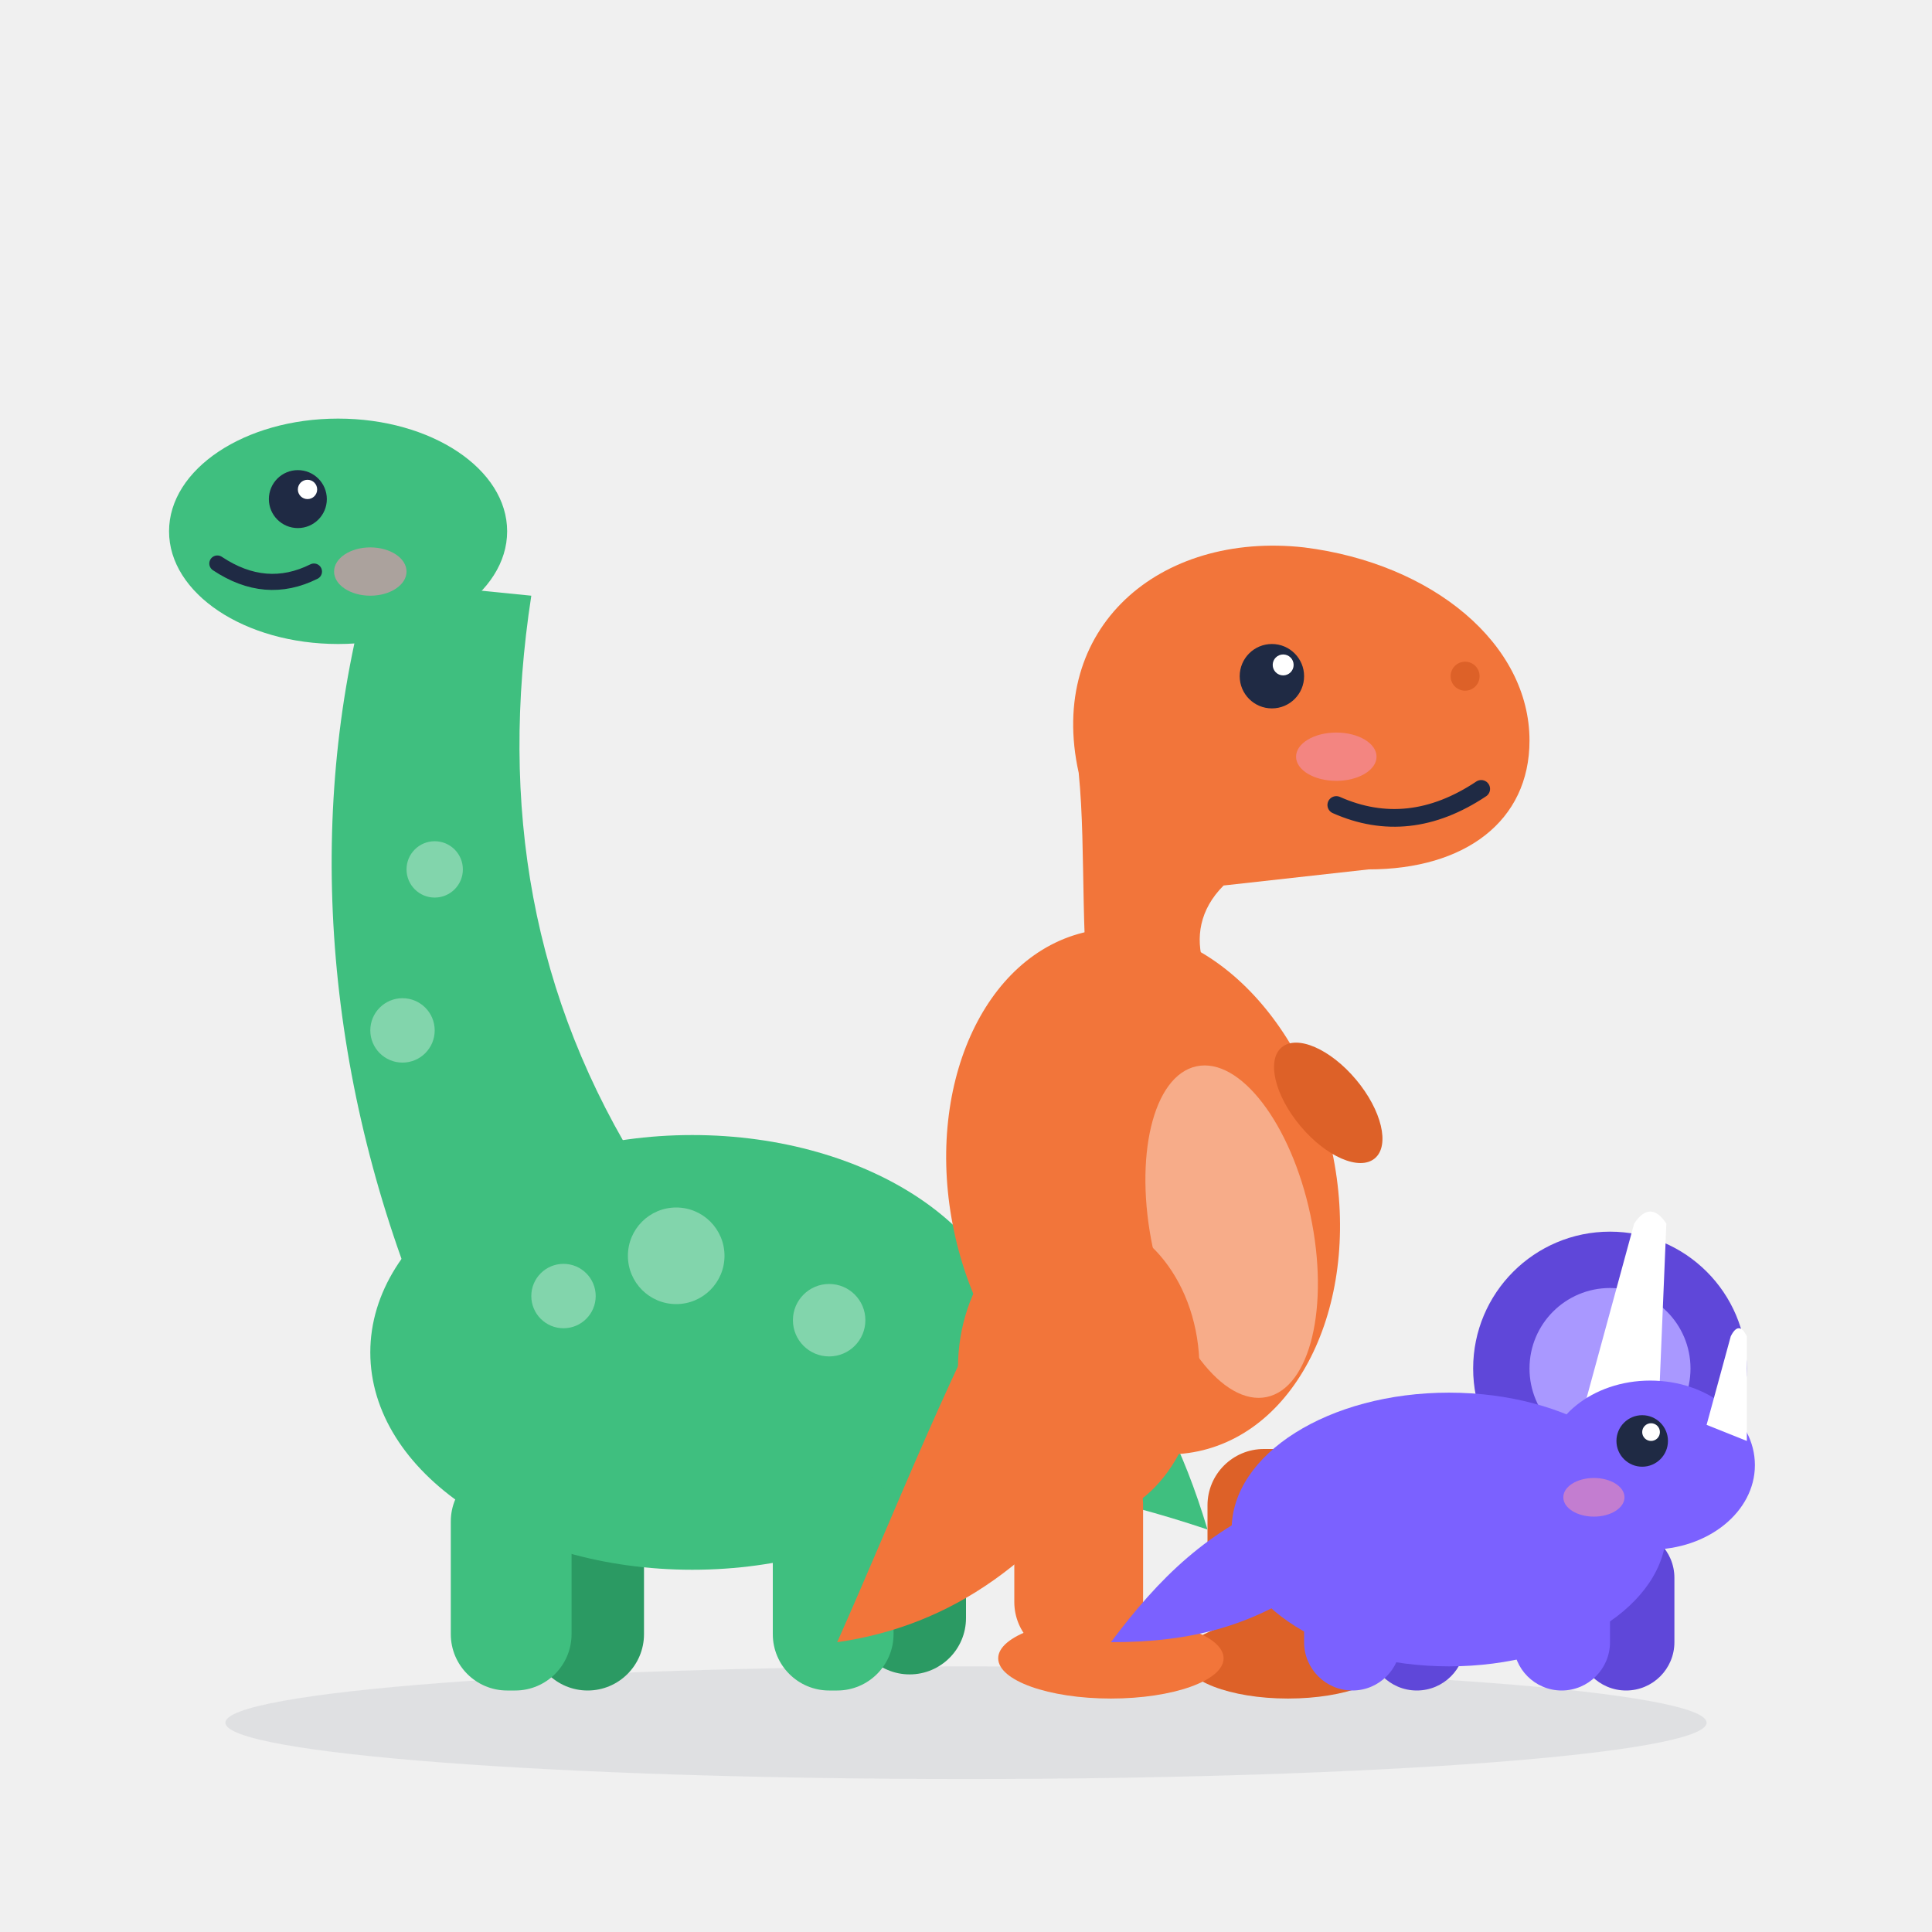
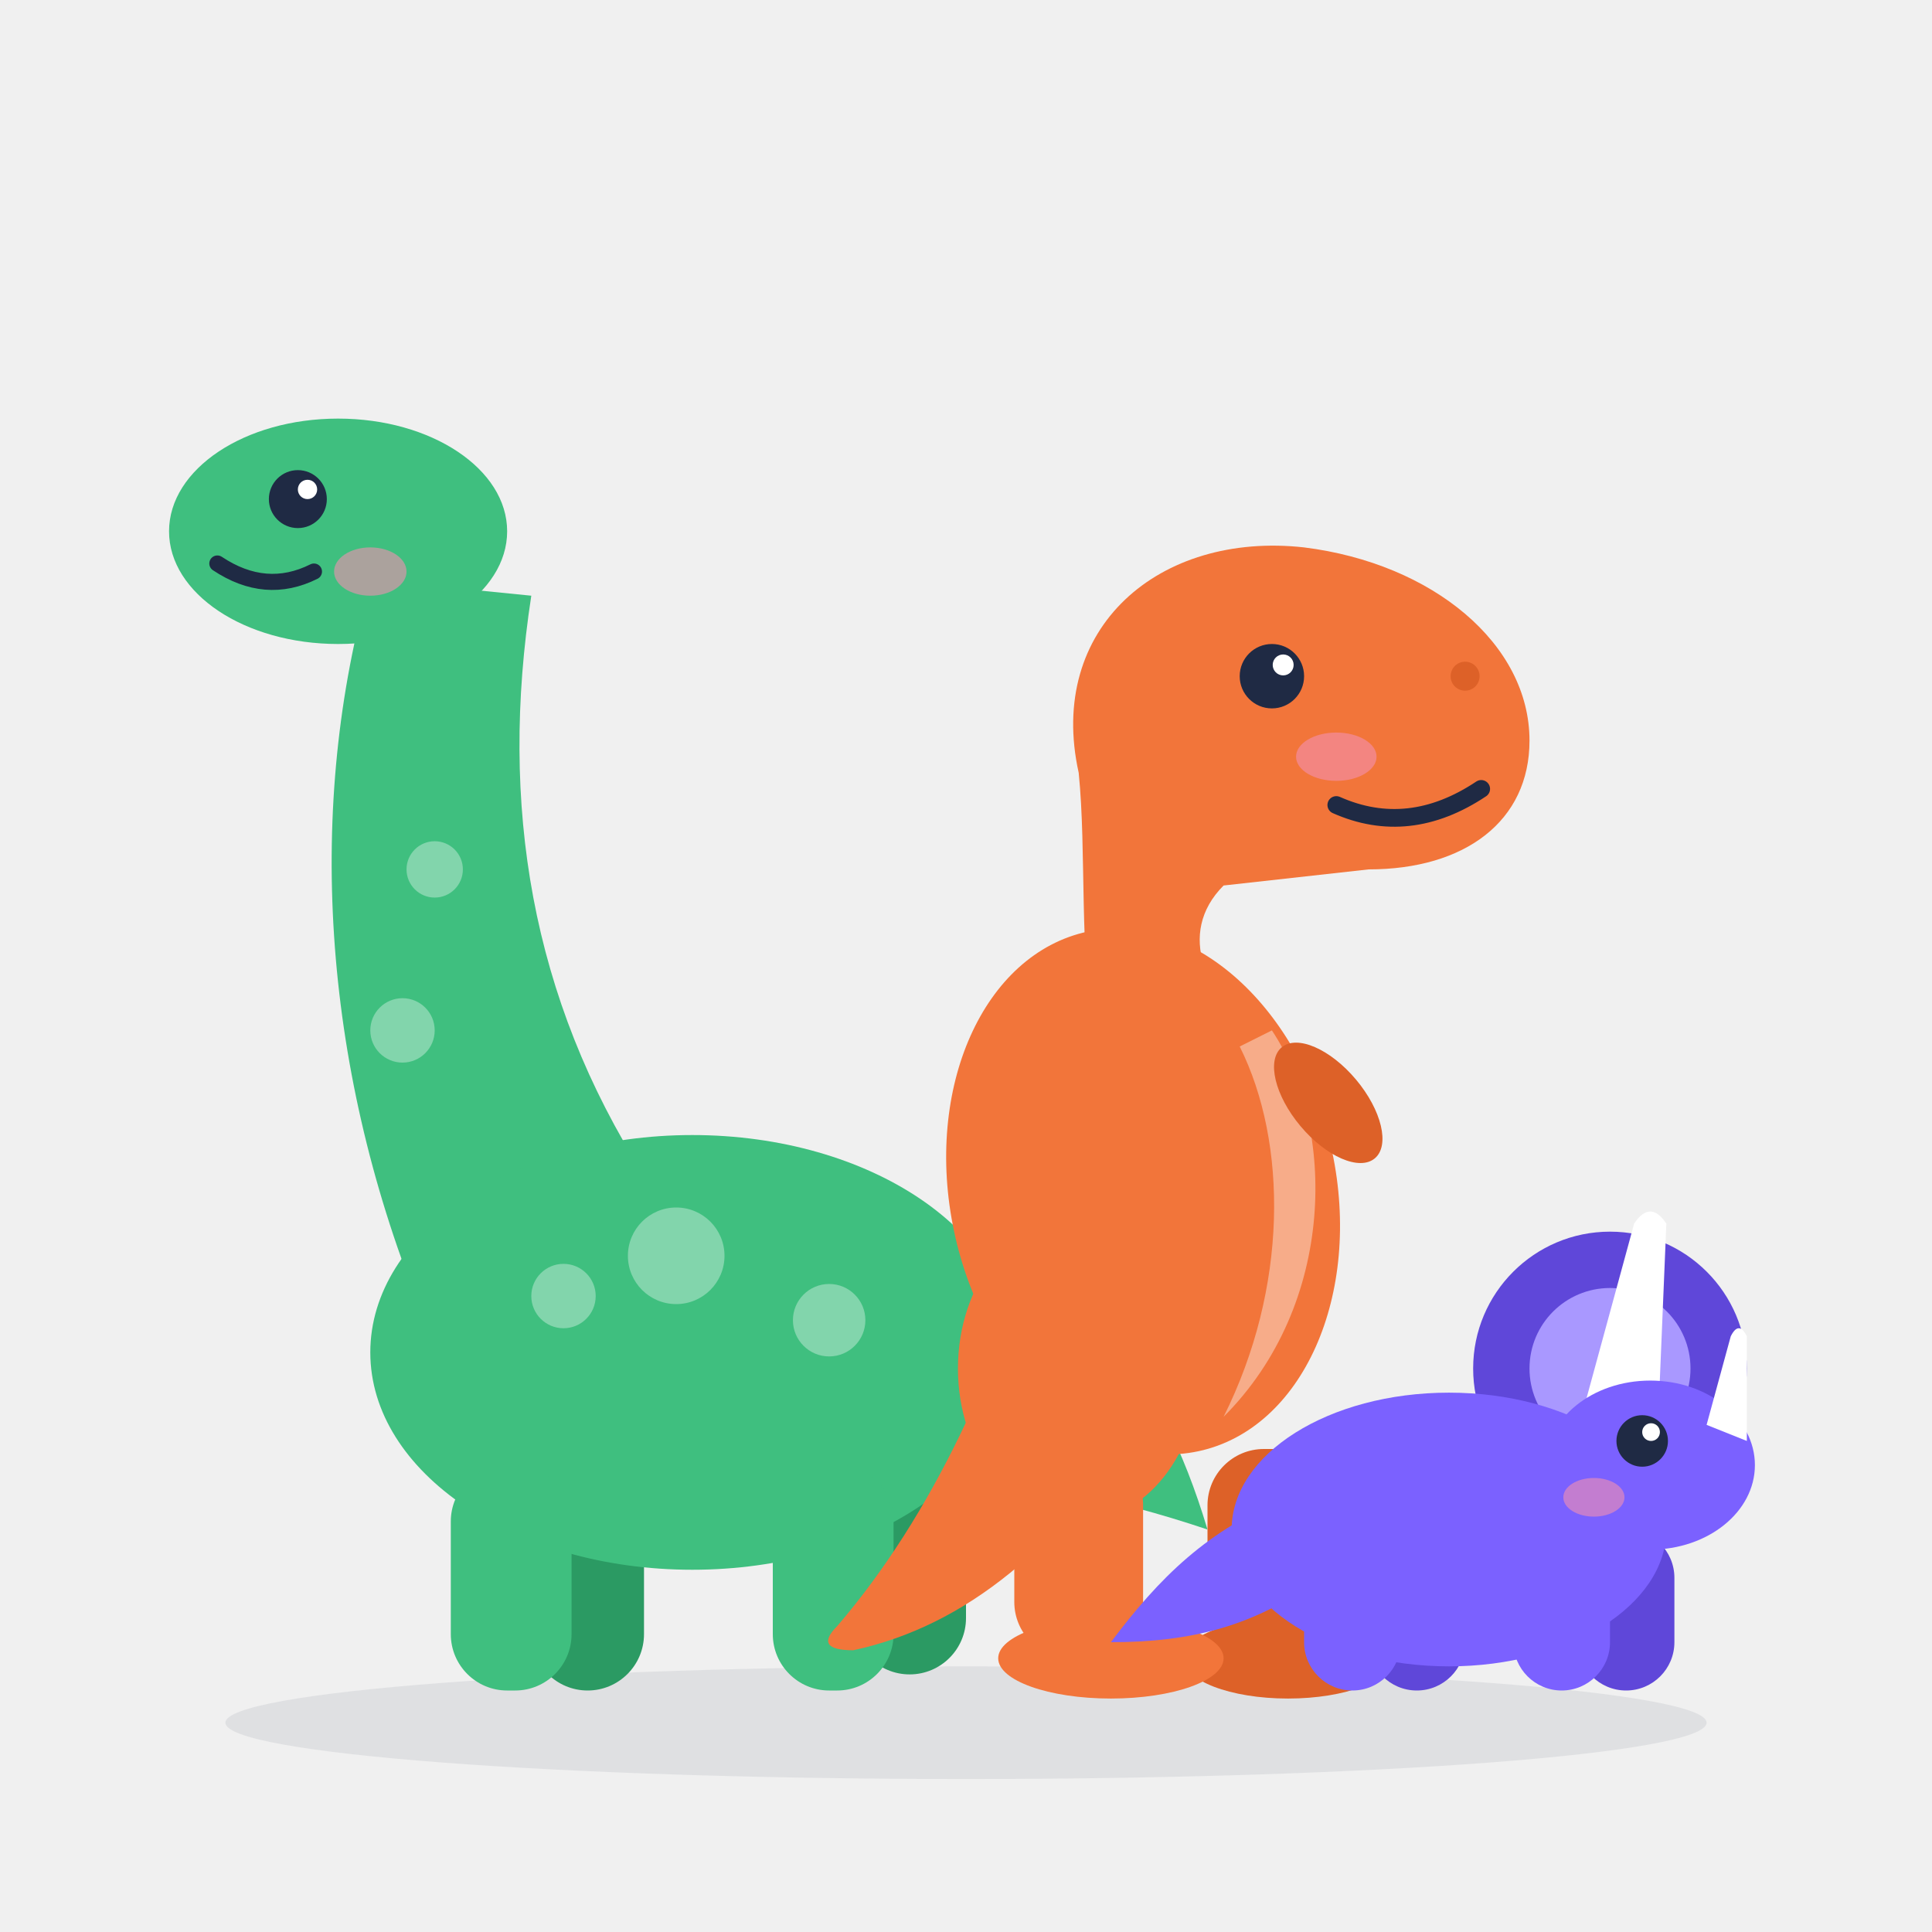
<svg xmlns="http://www.w3.org/2000/svg" viewBox="0 0 240 240">
  <ellipse cx="120" cy="214" rx="92" ry="7" fill="#1f2a44" opacity=".08" />
  <rect x="66" y="178" width="14" height="32" rx="7" fill="#2B9A63" />
  <rect x="106" y="176" width="14" height="32" rx="7" fill="#2B9A63" />
-   <path d="M116 154C134 158 144 170 150 190C138 186 128 184 116 184Z" fill="#3FBF7F" />
+   <path d="M116 154C134 158 144 170 150 190 138 186 128 184 116 184Z" fill="#3FBF7F" />
  <path d="M52 162C40 132 38 100 46 72L66 74C62 100 66 124 80 146Z" fill="#3FBF7F" />
  <ellipse cx="86" cy="168" rx="40" ry="27" fill="#3FBF7F" />
  <ellipse cx="42" cy="66" rx="21" ry="14" fill="#3FBF7F" />
  <rect x="56" y="182" width="15" height="28" rx="7" fill="#3FBF7F" />
  <rect x="96" y="182" width="15" height="28" rx="7" fill="#3FBF7F" />
  <circle cx="84" cy="156" r="6" fill="#82D5AC" />
  <circle cx="103" cy="164" r="4.5" fill="#82D5AC" />
  <circle cx="70" cy="161" r="4" fill="#82D5AC" />
  <circle cx="54" cy="108" r="3.5" fill="#82D5AC" />
  <circle cx="50" cy="128" r="4" fill="#82D5AC" />
  <circle cx="37" cy="62" r="3.6" fill="#1F2A44" />
-   <circle cx="38.2" cy="60.8" r="1.2" fill="#FFFFFF" />
+   <circle cx="38.2" cy="60.8" r="1.2" fill="#fff" />
  <path d="M27 70Q33 74 39 71" fill="none" stroke="#1F2A44" stroke-width="2" stroke-linecap="round" stroke-linejoin="round" />
  <ellipse cx="46" cy="71" rx="4.5" ry="3" fill="#F48FB1" opacity=".6" />
-   <path d="M128 152C118 170 112 186 104 204C118 202 130 194 140 178Z" fill="#F2753A" />
+   <path d="M130 150C124 170 116 188 104 202Q101 205 106 205C120 202 132 192 142 176Z" fill="#F2753A" />
  <rect x="150" y="180" width="15" height="26" rx="7" fill="#DD6128" />
  <ellipse cx="160" cy="206" rx="13" ry="5" fill="#DD6128" />
  <ellipse cx="142" cy="148" rx="24" ry="33" fill="#F2753A" transform="rotate(-12 142 148)" />
-   <ellipse cx="153" cy="153" rx="10" ry="21" fill="#F7AC89" transform="rotate(-12 153 153)" />
-   <path d="M134 96C130 78 144 66 162 68C178 70 190 80 190 92C190 102 182 108 170 108L152 110C146 116 150 124 156 128L136 130C134 118 135 106 134 96Z" fill="#F2753A" />
+   <path d="M158 128C166 140 166 162 152 176 160 160 160 142 154 130Z" fill="#F7AC89" />
+   <path d="M134 96C130 78 144 66 162 68 178 70 190 80 190 92 190 102 182 108 170 108L152 110C146 116 150 124 156 128L136 130C134 118 135 106 134 96Z" fill="#F2753A" />
  <circle cx="158" cy="84" r="4" fill="#1F2A44" />
-   <circle cx="159.4" cy="82.6" r="1.3" fill="#FFFFFF" />
+   <circle cx="159.4" cy="82.6" r="1.3" fill="#fff" />
  <circle cx="182" cy="84" r="1.8" fill="#DD6128" />
  <path d="M166 100Q175 104 184 98" fill="none" stroke="#1F2A44" stroke-width="2.2" stroke-linecap="round" stroke-linejoin="round" />
  <ellipse cx="166" cy="94" rx="5" ry="3" fill="#F48FB1" opacity=".6" />
  <ellipse cx="165" cy="137" rx="4.5" ry="9" fill="#DD6128" transform="rotate(-40 165 137)" />
  <ellipse cx="134" cy="170" rx="15" ry="19" fill="#F2753A" />
  <rect x="126" y="180" width="16" height="26" rx="7" fill="#F2753A" />
  <ellipse cx="138" cy="206" rx="14" ry="5" fill="#F2753A" />
  <rect x="170" y="190" width="12" height="20" rx="6" fill="#5F47D9" />
  <rect x="196" y="190" width="12" height="20" rx="6" fill="#5F47D9" />
-   <path d="M160 186C150 190 144 196 138 204C148 204 156 202 164 196Z" fill="#7B61FF" />
+   <path d="M160 186C150 190 144 196 138 204 148 204 156 202 164 196Z" fill="#7B61FF" />
  <circle cx="200" cy="170" r="17" fill="#5F47D9" />
  <circle cx="200" cy="170" r="10" fill="#A998FF" />
  <ellipse cx="180" cy="190" rx="27" ry="17" fill="#7B61FF" />
  <rect x="162" y="194" width="12" height="16" rx="6" fill="#7B61FF" />
  <rect x="188" y="194" width="12" height="16" rx="6" fill="#7B61FF" />
-   <path d="M197 174L203 152Q205 149 207 152L206 176Z" fill="#FFFFFF" />
+   <path d="M197 174 203 152Q205 149 207 152L206 176Z" fill="#fff" />
  <ellipse cx="205" cy="182" rx="13" ry="10.5" fill="#7B61FF" />
-   <path d="M212 177L215 166Q216 164 217 166L217 179Z" fill="#FFFFFF" />
+   <path d="M212 177 215 166Q216 164 217 166L217 179Z" fill="#fff" />
  <circle cx="204" cy="179" r="3.2" fill="#1F2A44" />
-   <circle cx="205.1" cy="177.9" r="1.1" fill="#FFFFFF" />
+   <circle cx="205.1" cy="177.9" r="1.1" fill="#fff" />
  <ellipse cx="198" cy="186" rx="3.8" ry="2.4" fill="#F48FB1" opacity=".6" />
</svg>
